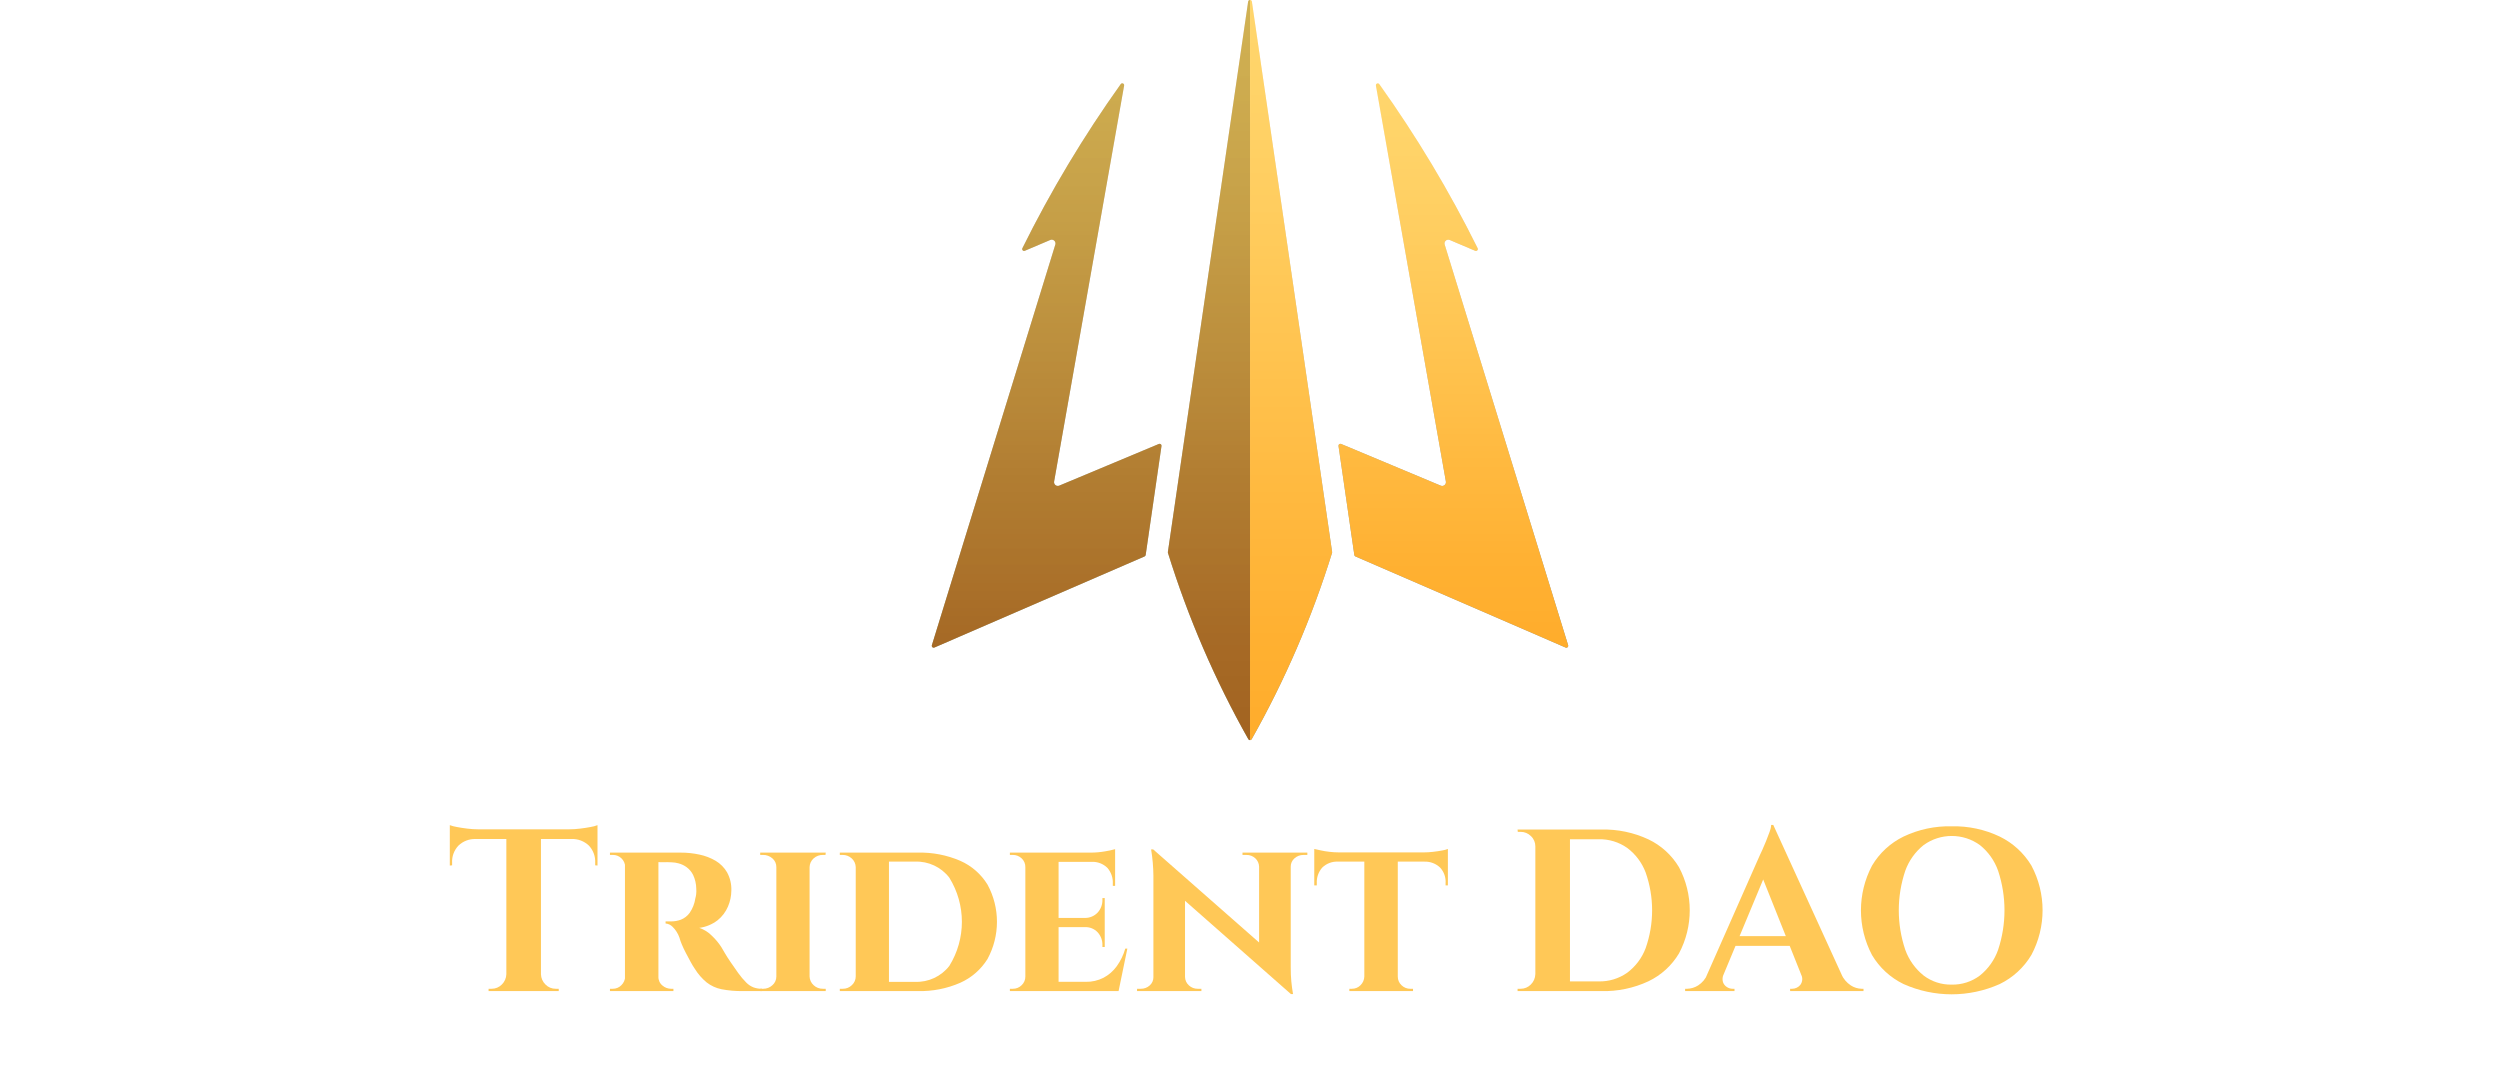
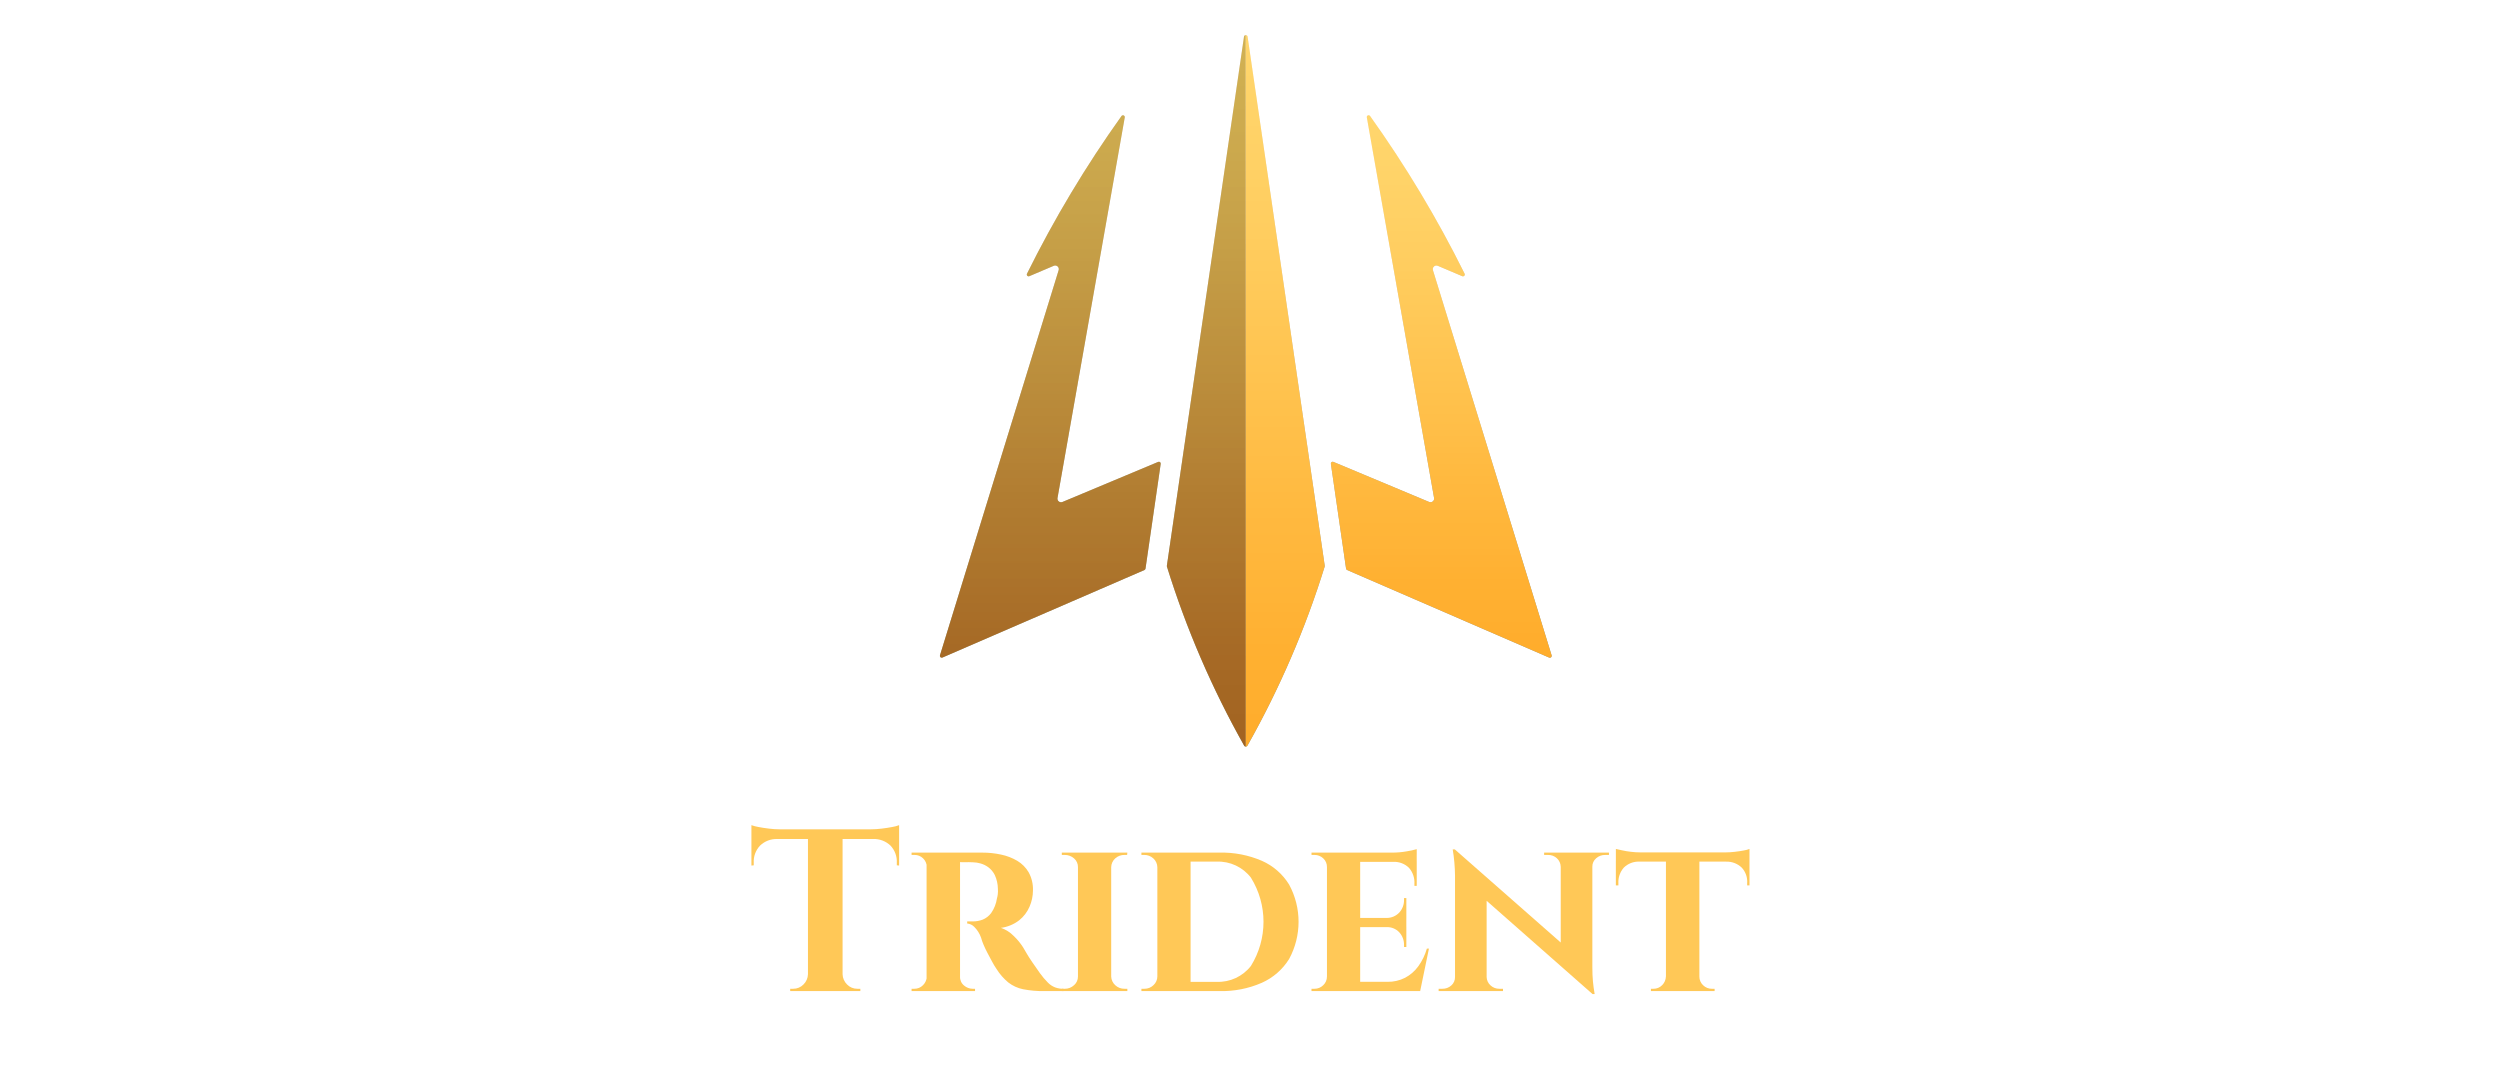
<svg xmlns="http://www.w3.org/2000/svg" xmlns:xlink="http://www.w3.org/1999/xlink" viewBox="0 0 130 56">
  <defs>
    <style>.cls-1{isolation:isolate;}.cls-2{fill:#ffc857;}.cls-3{fill:#c19742;}.cls-4{opacity:0.5;mix-blend-mode:overlay;}.cls-5{fill:url(#linear-gradient);}.cls-6{fill:url(#linear-gradient-2);}.cls-7{fill:url(#linear-gradient-3);}</style>
-     <linearGradient id="linear-gradient" x1="56.727" x2="56.727" y2="38.488" gradientUnits="userSpaceOnUse">
+     <linearGradient id="linear-gradient" x1="56.828" y1="1.826" x2="56.828" y2="38.825" gradientUnits="userSpaceOnUse">
      <stop offset="0" stop-color="#fff" stop-opacity="0.5" />
      <stop offset="0.126" stop-color="#d1d1d1" stop-opacity="0.589" />
      <stop offset="0.404" stop-color="#777" stop-opacity="0.766" />
      <stop offset="0.653" stop-color="#363636" stop-opacity="0.894" />
      <stop offset="0.86" stop-color="#0e0e0e" stop-opacity="0.972" />
      <stop offset="1" />
    </linearGradient>
-     <linearGradient id="linear-gradient-2" x1="75.574" y1="4.335" x2="75.574" y2="33.679" xlink:href="#linear-gradient" />
-     <linearGradient id="linear-gradient-3" x1="67.136" x2="67.136" y2="38.488" xlink:href="#linear-gradient" />
+     <linearGradient id="linear-gradient-2" x1="74.946" y1="5.993" x2="74.946" y2="34.202" xlink:href="#linear-gradient" />
+     <linearGradient id="linear-gradient-3" x1="66.835" y1="1.826" x2="66.835" y2="38.825" xlink:href="#linear-gradient" />
  </defs>
  <g class="cls-1">
    <g id="Layer_1" data-name="Layer 1">
-       <path class="cls-2" d="M23.39,42.908a2.101,2.101,0,0,0,.366.096q.245.048.546.084a4.568,4.568,0,0,0,.552.036l-1.464.132Zm7.68.216v.504H23.39V43.124Zm-6.348.468v.036a1.231,1.231,0,0,0-.882.342,1.21,1.21,0,0,0-.33.895v.132l-.12.012v-1.416Zm1.644,7.068v.876h-.96V51.416H25.562a.73.73,0,0,0,.534-.222.773.773,0,0,0,.234-.534Zm1.764-7.488v8.364H26.33V43.172Zm-.036,7.488h.036a.771.771,0,0,0,.234.534.729.729,0,0,0,.534.222h.156v.12h-.96Zm2.976-7.752v.348L29.606,43.124a4.515,4.515,0,0,0,.558-.036q.294-.035.546-.084A1.759,1.759,0,0,0,31.07,42.908Zm0,.684v1.416l-.12-.012v-.132a1.21,1.21,0,0,0-.33-.895,1.249,1.249,0,0,0-.894-.342V43.592Z" />
-       <path class="cls-2" d="M32.534,45.08h-.024a.631.631,0,0,0-.198-.45.623.623,0,0,0-.438-.174h-.156v-.12H32.582Zm0,5.7.048.756h-.864V51.416h.144a.612.612,0,0,0,.45-.186.66.66,0,0,0,.198-.45Zm1.704-6.444v7.2H32.498V44.336Zm1.164,0a4.528,4.528,0,0,1,.972.103,2.779,2.779,0,0,1,.84.323,1.68,1.68,0,0,1,.594.601,1.833,1.833,0,0,1,.222.941,2.13,2.13,0,0,1-.174.834,1.831,1.831,0,0,1-.54.715,1.98,1.98,0,0,1-.954.396,1.664,1.664,0,0,1,.666.42,3.162,3.162,0,0,1,.486.588c.04.064.1.166.18.307Q37.814,49.772,38,50.042q.186.27.39.559a4.017,4.017,0,0,0,.42.497,1.09,1.09,0,0,0,.372.246,1.241,1.241,0,0,0,.444.072v.12H38.618a5.398,5.398,0,0,1-1.098-.096,1.845,1.845,0,0,1-.774-.354,2.894,2.894,0,0,1-.612-.702,3.817,3.817,0,0,1-.228-.378q-.12-.221-.24-.45c-.08-.151-.15-.3-.21-.443a2.668,2.668,0,0,1-.126-.36,1.477,1.477,0,0,0-.354-.558.577.577,0,0,0-.366-.174v-.108h.3a1.45,1.45,0,0,0,.498-.09,1.041,1.041,0,0,0,.45-.348,1.771,1.771,0,0,0,.3-.763,1.223,1.223,0,0,0,.042-.204,1.497,1.497,0,0,0,.006-.3,1.749,1.749,0,0,0-.162-.708,1.132,1.132,0,0,0-.342-.408,1.258,1.258,0,0,0-.414-.197,1.499,1.499,0,0,0-.366-.055c-.152-.008-.29-.01-.414-.006a1.996,1.996,0,0,1-.282-.006c-.008,0-.02-.042-.036-.126s-.04-.206-.072-.366Zm-1.188,6.444h.024a.565.565,0,0,0,.21.468.69.69,0,0,0,.438.168h.132v.12H34.154Z" />
-       <path class="cls-2" d="M40.406,45.092h-.036a.582.582,0,0,0-.204-.456.722.722,0,0,0-.492-.18h-.144v-.12h.876Zm0,5.688v.756h-.876V51.416H39.686a.689.689,0,0,0,.48-.186.587.587,0,0,0,.204-.45Zm1.692-6.444v7.2h-1.728V44.336Zm-.024.756v-.756H42.938l-.012.12H42.794a.699.699,0,0,0-.486.18.63.63,0,0,0-.21.456Zm0,5.688h.024a.638.638,0,0,0,.21.45.682.682,0,0,0,.486.186h.144v.12h-.864Z" />
-       <path class="cls-2" d="M44.522,45.092h-.024a.632.632,0,0,0-.21-.456.685.685,0,0,0-.474-.18h-.144v-.12H44.522Zm.012,5.677v.768h-.864V51.416h.156a.656.656,0,0,0,.474-.191.613.613,0,0,0,.198-.456Zm1.692-6.433v7.2h-1.728V44.336Zm1.5,0a5.253,5.253,0,0,1,2.208.426,3.155,3.155,0,0,1,1.416,1.236,4.053,4.053,0,0,1,0,3.87,3.202,3.202,0,0,1-1.416,1.236,5.176,5.176,0,0,1-2.208.432H45.062l-.024-.48H47.582a2.148,2.148,0,0,0,1.782-.827,4.354,4.354,0,0,0,0-4.591,2.143,2.143,0,0,0-1.782-.834H44.918v-.468Z" />
-       <path class="cls-2" d="M53.354,45.092h-.036a.599.599,0,0,0-.192-.456.648.648,0,0,0-.456-.18h-.156v-.12h.888Zm0,5.688.048.756h-.888V51.416h.156a.633.633,0,0,0,.456-.186.604.604,0,0,0,.192-.45Zm1.692-6.444v7.2h-1.728V44.336Zm2.94,0v.48H55.022v-.48Zm-.54,3.396v.479H55.022v-.479Zm.408,3.323.276.48H55.022v-.48Zm.768-1.728-.456,2.208H56.09l.372-.48a1.947,1.947,0,0,0,.918-.21,2.006,2.006,0,0,0,.69-.6,2.93,2.93,0,0,0,.444-.918ZM57.446,46.7v1.056H56.414v-.023a.894.894,0,0,0,.666-.282.954.954,0,0,0,.246-.666v-.084Zm0,1.488v1.056h-.12v-.096a.953.953,0,0,0-.246-.666.855.855,0,0,0-.666-.271v-.023Zm.54-4.032v.288l-1.26-.108a4.332,4.332,0,0,0,.732-.065A4.128,4.128,0,0,0,57.986,44.156Zm0,.636v1.272h-.12v-.108a1.162,1.162,0,0,0-.282-.828,1.096,1.096,0,0,0-.81-.312V44.792Z" />
-       <path class="cls-2" d="M60.014,50.804v.732h-.888V51.416h.192a.671.671,0,0,0,.468-.174.566.566,0,0,0,.192-.438ZM59.965,44.168l1.656,1.8v5.568h-1.644v-6a8.792,8.792,0,0,0-.12-1.368Zm0,0,7.044,6.192.12,1.332L60.098,45.5Zm1.656,6.636a.603.603,0,0,0,.204.438.655.655,0,0,0,.456.174h.192v.12h-.876v-.732Zm3.852-5.735a.615.615,0,0,0-.197-.438.654.654,0,0,0-.462-.174h-.204v-.12h.888v.732Zm1.645-.732v5.952q0,.42.03.738.029.318.09.666h-.108l-1.657-1.908V44.336Zm-.036.732v-.732h.9v.12h-.204a.68.68,0,0,0-.462.174.558.558,0,0,0-.198.438Z" />
-       <path class="cls-2" d="M68.342,44.145c.072.016.178.04.318.071a4.161,4.161,0,0,0,.468.078,4.02,4.02,0,0,0,.474.03l-1.26.12Zm6.948.18v.479H68.342v-.479Zm-5.725.444v.035a1.096,1.096,0,0,0-.81.312,1.142,1.142,0,0,0-.282.816V46.04H68.342V44.769Zm1.404,6.012v.756H70.166V51.416h.132a.613.613,0,0,0,.45-.186.657.657,0,0,0,.197-.45Zm1.716-6.408v7.164H70.945V44.372Zm-.036,6.408h.036a.605.605,0,0,0,.192.45.645.645,0,0,0,.468.186h.132v.12h-.828ZM75.29,44.145v.3l-1.261-.12a4.258,4.258,0,0,0,.492-.03c.176-.02.336-.044.48-.072A1.357,1.357,0,0,0,75.29,44.145Zm0,.624V46.04h-.12v-.107a1.077,1.077,0,0,0-.282-.816,1.123,1.123,0,0,0-.81-.312v-.035Z" />
-       <path class="cls-2" d="M79.874,44.012h-.036a.718.718,0,0,0-.228-.533.748.748,0,0,0-.54-.223h-.145l-.012-.12h.96Zm0,6.648v.876h-.96V51.416h.156a.731.731,0,0,0,.534-.222.775.775,0,0,0,.233-.534Zm1.764-7.524v8.4H79.838V43.136Zm1.633,0a5.469,5.469,0,0,1,2.447.511,3.707,3.707,0,0,1,1.591,1.451,4.771,4.771,0,0,1,0,4.477,3.709,3.709,0,0,1-1.591,1.452,5.469,5.469,0,0,1-2.447.51H80.414l-.012-.504H83.126a2.478,2.478,0,0,0,1.488-.45,2.846,2.846,0,0,0,.96-1.278,5.931,5.931,0,0,0,0-3.936,2.852,2.852,0,0,0-.96-1.278,2.478,2.478,0,0,0-1.488-.45H80.282v-.504Z" />
-       <path class="cls-2" d="M89.63,50.66a.574.574,0,0,0-.036.408.486.486,0,0,0,.204.258.543.543,0,0,0,.288.09h.108v.12H87.626V51.416h.108a1.116,1.116,0,0,0,.569-.174,1.278,1.278,0,0,0,.486-.582ZM92.21,42.896l.048,1.464L89.282,51.5h-.876l3.107-7.032q.037-.072.126-.27c.061-.132.124-.282.192-.45.067-.168.13-.33.186-.486a1.147,1.147,0,0,0,.084-.365Zm1.26,5.783v.505H89.942v-.505ZM92.21,42.896l3.912,8.567H93.974l-2.496-6.252Zm1.44,7.764H95.75a1.362,1.362,0,0,0,.492.582,1.083,1.083,0,0,0,.563.174h.097v.12h-3.816V51.416h.108a.551.551,0,0,0,.42-.198A.503.503,0,0,0,93.65,50.66Z" />
-       <path class="cls-2" d="M101.485,42.968a5.512,5.512,0,0,1,2.502.534,3.932,3.932,0,0,1,1.645,1.506,4.936,4.936,0,0,1,0,4.65,3.908,3.908,0,0,1-1.645,1.512,6.126,6.126,0,0,1-5.004,0,3.873,3.873,0,0,1-1.638-1.506,4.98,4.98,0,0,1,0-4.65A3.874,3.874,0,0,1,98.983,43.502,5.512,5.512,0,0,1,101.485,42.968Zm0,8.232a2.35,2.35,0,0,0,1.471-.474,2.979,2.979,0,0,0,.947-1.339,6.542,6.542,0,0,0,0-4.104,2.976,2.976,0,0,0-.947-1.338,2.496,2.496,0,0,0-2.929,0,3.017,3.017,0,0,0-.954,1.338,6.434,6.434,0,0,0,0,4.104,3.02,3.02,0,0,0,.954,1.339A2.331,2.331,0,0,0,101.485,51.2Z" />
-       <path class="cls-3" d="M60.263,23.085,55.082,25.253a.195.195,0,0,1-.268-.215l3.64-20.588a.098.098,0,0,0-.177-.075,62.252,62.252,0,0,0-5.114,8.535.098.098,0,0,0,.127.131l1.324-.563a.196.196,0,0,1,.264.237L48.457,33.552a.098.098,0,0,0,.133.119l10.927-4.736a.1.1,0,0,0,.058-.076l.823-5.669A.098.098,0,0,0,60.263,23.085ZM64.903.083,60.73,28.704a.121.121,0,0,0,.001.039,49.873,49.873,0,0,0,4.181,9.693.099.099,0,0,0,.088.052V0A.095.095,0,0,0,64.903.083Z" />
-       <path class="cls-2" d="M81.41,33.671,70.483,28.935a.1.1,0,0,1-.058-.076l-.823-5.669a.098.098,0,0,1,.134-.105l5.182,2.169a.195.195,0,0,0,.268-.215L71.548,4.45a.098.098,0,0,1,.175-.075,62.252,62.252,0,0,1,5.114,8.535.098.098,0,0,1-.127.131l-1.324-.563a.196.196,0,0,0-.264.237l6.42,20.836A.098.098,0,0,1,81.41,33.671Z" />
-       <path class="cls-2" d="M69.27,28.704a.091.091,0,0,1-.001.039,49.763,49.763,0,0,1-4.181,9.693.099.099,0,0,1-.087.052V0a.095.095,0,0,1,.097.083Z" />
+       <path class="cls-2" d="M39.074,42.908a2.102,2.102,0,0,0,.366.096q.245.048.546.084a4.568,4.568,0,0,0,.552.036l-1.464.132Zm7.68.216v.504H39.074V43.124Zm-6.348.468v.036a1.231,1.231,0,0,0-.882.342,1.21,1.21,0,0,0-.33.895v.132l-.12.012v-1.416Zm1.644,7.068v.876h-.96V51.416h.156a.73.73,0,0,0,.534-.222.773.773,0,0,0,.234-.534Zm1.764-7.488v8.364H42.014V43.172Zm-.036,7.488h.036a.771.771,0,0,0,.234.534.729.729,0,0,0,.534.222h.156v.12h-.96Zm2.976-7.752v.348L45.29,43.124a4.515,4.515,0,0,0,.558-.036q.294-.035.546-.084A1.759,1.759,0,0,0,46.754,42.908Zm0,.684v1.416l-.12-.012v-.132a1.21,1.21,0,0,0-.33-.895,1.249,1.249,0,0,0-.894-.342V43.592Z" />
+       <path class="cls-2" d="M48.218,45.08h-.024a.631.631,0,0,0-.198-.45.623.623,0,0,0-.438-.174h-.156v-.12h.864Zm0,5.7.048.756h-.864V51.416h.144a.612.612,0,0,0,.45-.186.66.66,0,0,0,.198-.45Zm1.704-6.444v7.2H48.182V44.336Zm1.164,0a4.528,4.528,0,0,1,.972.103,2.779,2.779,0,0,1,.84.323,1.68,1.68,0,0,1,.594.601,1.833,1.833,0,0,1,.222.941,2.13,2.13,0,0,1-.174.834,1.831,1.831,0,0,1-.54.715,1.98,1.98,0,0,1-.954.396,1.664,1.664,0,0,1,.666.42,3.162,3.162,0,0,1,.486.588c.04.064.1.166.18.307q.12.209.306.479.186.27.39.559a4.018,4.018,0,0,0,.42.497,1.09,1.09,0,0,0,.372.246,1.241,1.241,0,0,0,.444.072v.12H54.302a5.398,5.398,0,0,1-1.098-.096,1.845,1.845,0,0,1-.774-.354,2.894,2.894,0,0,1-.612-.702,3.817,3.817,0,0,1-.228-.378q-.12-.221-.24-.45c-.08-.151-.15-.3-.21-.443a2.668,2.668,0,0,1-.126-.36,1.477,1.477,0,0,0-.354-.558.577.577,0,0,0-.366-.174v-.108h.3a1.45,1.45,0,0,0,.498-.09,1.041,1.041,0,0,0,.45-.348,1.771,1.771,0,0,0,.3-.763,1.224,1.224,0,0,0,.042-.204,1.497,1.497,0,0,0,.006-.3A1.749,1.749,0,0,0,51.728,45.5a1.132,1.132,0,0,0-.342-.408,1.258,1.258,0,0,0-.414-.197,1.499,1.499,0,0,0-.366-.055c-.152-.008-.29-.01-.414-.006a1.996,1.996,0,0,1-.282-.006c-.008,0-.02-.042-.036-.126s-.04-.206-.072-.366Zm-1.188,6.444h.024a.565.565,0,0,0,.21.468.69.69,0,0,0,.438.168h.132v.12h-.864Z" />
+       <path class="cls-2" d="M56.09,45.092H56.054a.582.582,0,0,0-.204-.456.722.722,0,0,0-.492-.18h-.144v-.12h.876Zm0,5.688v.756h-.876V51.416h.156a.689.689,0,0,0,.48-.186.587.587,0,0,0,.204-.45Zm1.692-6.444v7.2h-1.728V44.336Zm-.024.756v-.756h.864l-.012.12H58.478a.699.699,0,0,0-.486.18.63.63,0,0,0-.21.456Zm0,5.688h.024a.638.638,0,0,0,.21.45.682.682,0,0,0,.486.186h.144v.12H57.758Z" />
+       <path class="cls-2" d="M60.206,45.092h-.024a.632.632,0,0,0-.21-.456.685.685,0,0,0-.474-.18h-.144v-.12h.852Zm.012,5.677v.768H59.354V51.416h.156a.657.657,0,0,0,.474-.191.613.613,0,0,0,.198-.456Zm1.692-6.433v7.2h-1.728V44.336Zm1.5,0a5.253,5.253,0,0,1,2.208.426,3.157,3.157,0,0,1,1.416,1.236,4.057,4.057,0,0,1,0,3.87,3.204,3.204,0,0,1-1.416,1.236,5.176,5.176,0,0,1-2.208.432H60.746l-.024-.48h2.544a2.148,2.148,0,0,0,1.782-.827,4.354,4.354,0,0,0,0-4.591,2.143,2.143,0,0,0-1.782-.834H60.602v-.468Z" />
+       <path class="cls-2" d="M69.038,45.092h-.036a.6.6,0,0,0-.192-.456.648.648,0,0,0-.456-.18h-.155v-.12h.888Zm0,5.688.048.756h-.888V51.416h.155a.633.633,0,0,0,.456-.186.605.605,0,0,0,.192-.45Zm1.691-6.444v7.2H69.002V44.336Zm2.94,0v.48H70.706v-.48Zm-.54,3.396v.479H70.706v-.479Zm.408,3.323.275.48H70.706v-.48Zm.768-1.728-.456,2.208H71.773l.372-.48a1.945,1.945,0,0,0,.918-.21,2.008,2.008,0,0,0,.69-.6,2.941,2.941,0,0,0,.444-.918ZM73.13,46.7v1.056H72.098v-.023a.893.893,0,0,0,.666-.282.952.952,0,0,0,.246-.666v-.084Zm0,1.488v1.056h-.12v-.096a.95.95,0,0,0-.246-.666.854.854,0,0,0-.666-.271v-.023Zm.54-4.032v.288l-1.26-.108a4.327,4.327,0,0,0,.731-.065A4.141,4.141,0,0,0,73.67,44.156Zm0,.636v1.272H73.55v-.108a1.16,1.16,0,0,0-.282-.828,1.095,1.095,0,0,0-.81-.312V44.792Z" />
+       <path class="cls-2" d="M75.697,50.804v.732h-.888V51.416H75.001a.671.671,0,0,0,.469-.174.566.566,0,0,0,.191-.438ZM75.649,44.168l1.656,1.8v5.568H75.661v-6A8.793,8.793,0,0,0,75.541,44.168Zm0,0,7.044,6.192.12,1.332L75.781,45.5Zm1.656,6.636a.602.602,0,0,0,.204.438.654.654,0,0,0,.456.174h.191v.12h-.876v-.732Zm3.852-5.735a.615.615,0,0,0-.197-.438.654.654,0,0,0-.462-.174H80.294v-.12h.888v.732Zm1.645-.732v5.952q0,.42.03.738.029.318.09.666h-.108l-1.656-1.908V44.336Zm-.036.732v-.732h.9v.12h-.204A.68.68,0,0,0,83,44.63a.558.558,0,0,0-.198.438Z" />
+       <path class="cls-2" d="M84.025,44.145c.072.016.178.04.318.071a4.162,4.162,0,0,0,.468.078,4.02,4.02,0,0,0,.474.03l-1.26.12Zm6.948.18v.479H84.025v-.479Zm-5.725.444v.035a1.096,1.096,0,0,0-.81.312,1.142,1.142,0,0,0-.282.816V46.04h-.132V44.769Zm1.404,6.012v.756h-.804V51.416h.132a.613.613,0,0,0,.45-.186.657.657,0,0,0,.197-.45Zm1.716-6.408v7.164H86.629V44.372Zm-.036,6.408h.036a.605.605,0,0,0,.192.45.645.645,0,0,0,.468.186h.132v.12H88.333Zm2.641-6.636v.3l-1.261-.12a4.259,4.259,0,0,0,.492-.03c.176-.02.336-.044.48-.072A1.357,1.357,0,0,0,90.974,44.145Zm0,.624V46.04h-.12v-.107a1.077,1.077,0,0,0-.282-.816,1.123,1.123,0,0,0-.81-.312v-.035Z" />
+       <path class="cls-3" d="M60.228,24.018l-4.981,2.085a.188.188,0,0,1-.257-.207L58.488,6.104a.095.095,0,0,0-.17-.072,59.845,59.845,0,0,0-4.916,8.204.094.094,0,0,0,.122.126l1.273-.541a.188.188,0,0,1,.253.228l-6.172,20.03a.095.095,0,0,0,.127.114L59.51,29.641a.096.096,0,0,0,.056-.073l.791-5.45A.094.094,0,0,0,60.228,24.018ZM64.688,1.906l-4.011,27.514a.116.116,0,0,0,.001.037,47.942,47.942,0,0,0,4.019,9.318.096.096,0,0,0,.085.05V1.826A.091.091,0,0,0,64.688,1.906Z" />
+       <path class="cls-2" d="M80.556,34.194,70.052,29.641a.096.096,0,0,1-.056-.073l-.791-5.45a.094.094,0,0,1,.129-.101l4.981,2.085a.188.188,0,0,0,.257-.207L71.075,6.104a.094.094,0,0,1,.169-.072,59.845,59.845,0,0,1,4.916,8.204.094.094,0,0,1-.122.126l-1.273-.541a.188.188,0,0,0-.253.228l6.172,20.03A.095.095,0,0,1,80.556,34.194Z" />
+       <path class="cls-2" d="M68.886,29.419a.088.088,0,0,1-.001.037,47.837,47.837,0,0,1-4.019,9.318.095.095,0,0,1-.084.05V1.826a.091.091,0,0,1,.093.08Z" />
      <g class="cls-4">
-         <path class="cls-5" d="M60.263,23.085,55.082,25.253a.195.195,0,0,1-.268-.215l3.64-20.588a.098.098,0,0,0-.177-.075,62.252,62.252,0,0,0-5.114,8.535.098.098,0,0,0,.127.131l1.324-.563a.196.196,0,0,1,.264.237L48.457,33.552a.098.098,0,0,0,.133.119l10.927-4.736a.1.1,0,0,0,.058-.076l.823-5.669A.098.098,0,0,0,60.263,23.085ZM64.903.083,60.73,28.704a.121.121,0,0,0,.001.039,49.873,49.873,0,0,0,4.181,9.693.099.099,0,0,0,.088.052V0A.095.095,0,0,0,64.903.083Z" />
-         <path class="cls-6" d="M81.41,33.671,70.483,28.935a.1.1,0,0,1-.058-.076l-.823-5.669a.098.098,0,0,1,.134-.105l5.182,2.169a.195.195,0,0,0,.268-.215L71.548,4.45a.098.098,0,0,1,.175-.075,62.252,62.252,0,0,1,5.114,8.535.098.098,0,0,1-.127.131l-1.324-.563a.196.196,0,0,0-.264.237l6.42,20.836A.098.098,0,0,1,81.41,33.671Z" />
-         <path class="cls-7" d="M69.27,28.704a.091.091,0,0,1-.001.039,49.763,49.763,0,0,1-4.181,9.693.099.099,0,0,1-.087.052V0a.095.095,0,0,1,.097.083Z" />
+         <path class="cls-5" d="M60.228,24.018l-4.981,2.085a.188.188,0,0,1-.257-.207L58.488,6.104a.095.095,0,0,0-.17-.072,59.845,59.845,0,0,0-4.916,8.204.094.094,0,0,0,.122.126l1.273-.541a.188.188,0,0,1,.253.228l-6.172,20.03a.095.095,0,0,0,.127.114L59.51,29.641a.096.096,0,0,0,.056-.073l.791-5.45A.094.094,0,0,0,60.228,24.018ZM64.688,1.906l-4.011,27.514a.116.116,0,0,0,.001.037,47.942,47.942,0,0,0,4.019,9.318.096.096,0,0,0,.085.05V1.826A.091.091,0,0,0,64.688,1.906Z" />
+         <path class="cls-6" d="M80.556,34.194,70.052,29.641a.096.096,0,0,1-.056-.073l-.791-5.45a.094.094,0,0,1,.129-.101l4.981,2.085a.188.188,0,0,0,.257-.207L71.075,6.104a.094.094,0,0,1,.169-.072,59.845,59.845,0,0,1,4.916,8.204.094.094,0,0,1-.122.126l-1.273-.541a.188.188,0,0,0-.253.228l6.172,20.03A.095.095,0,0,1,80.556,34.194Z" />
+         <path class="cls-7" d="M68.886,29.419a.088.088,0,0,1-.001.037,47.837,47.837,0,0,1-4.019,9.318.095.095,0,0,1-.084.05V1.826a.091.091,0,0,1,.093.08Z" />
      </g>
    </g>
  </g>
</svg>
